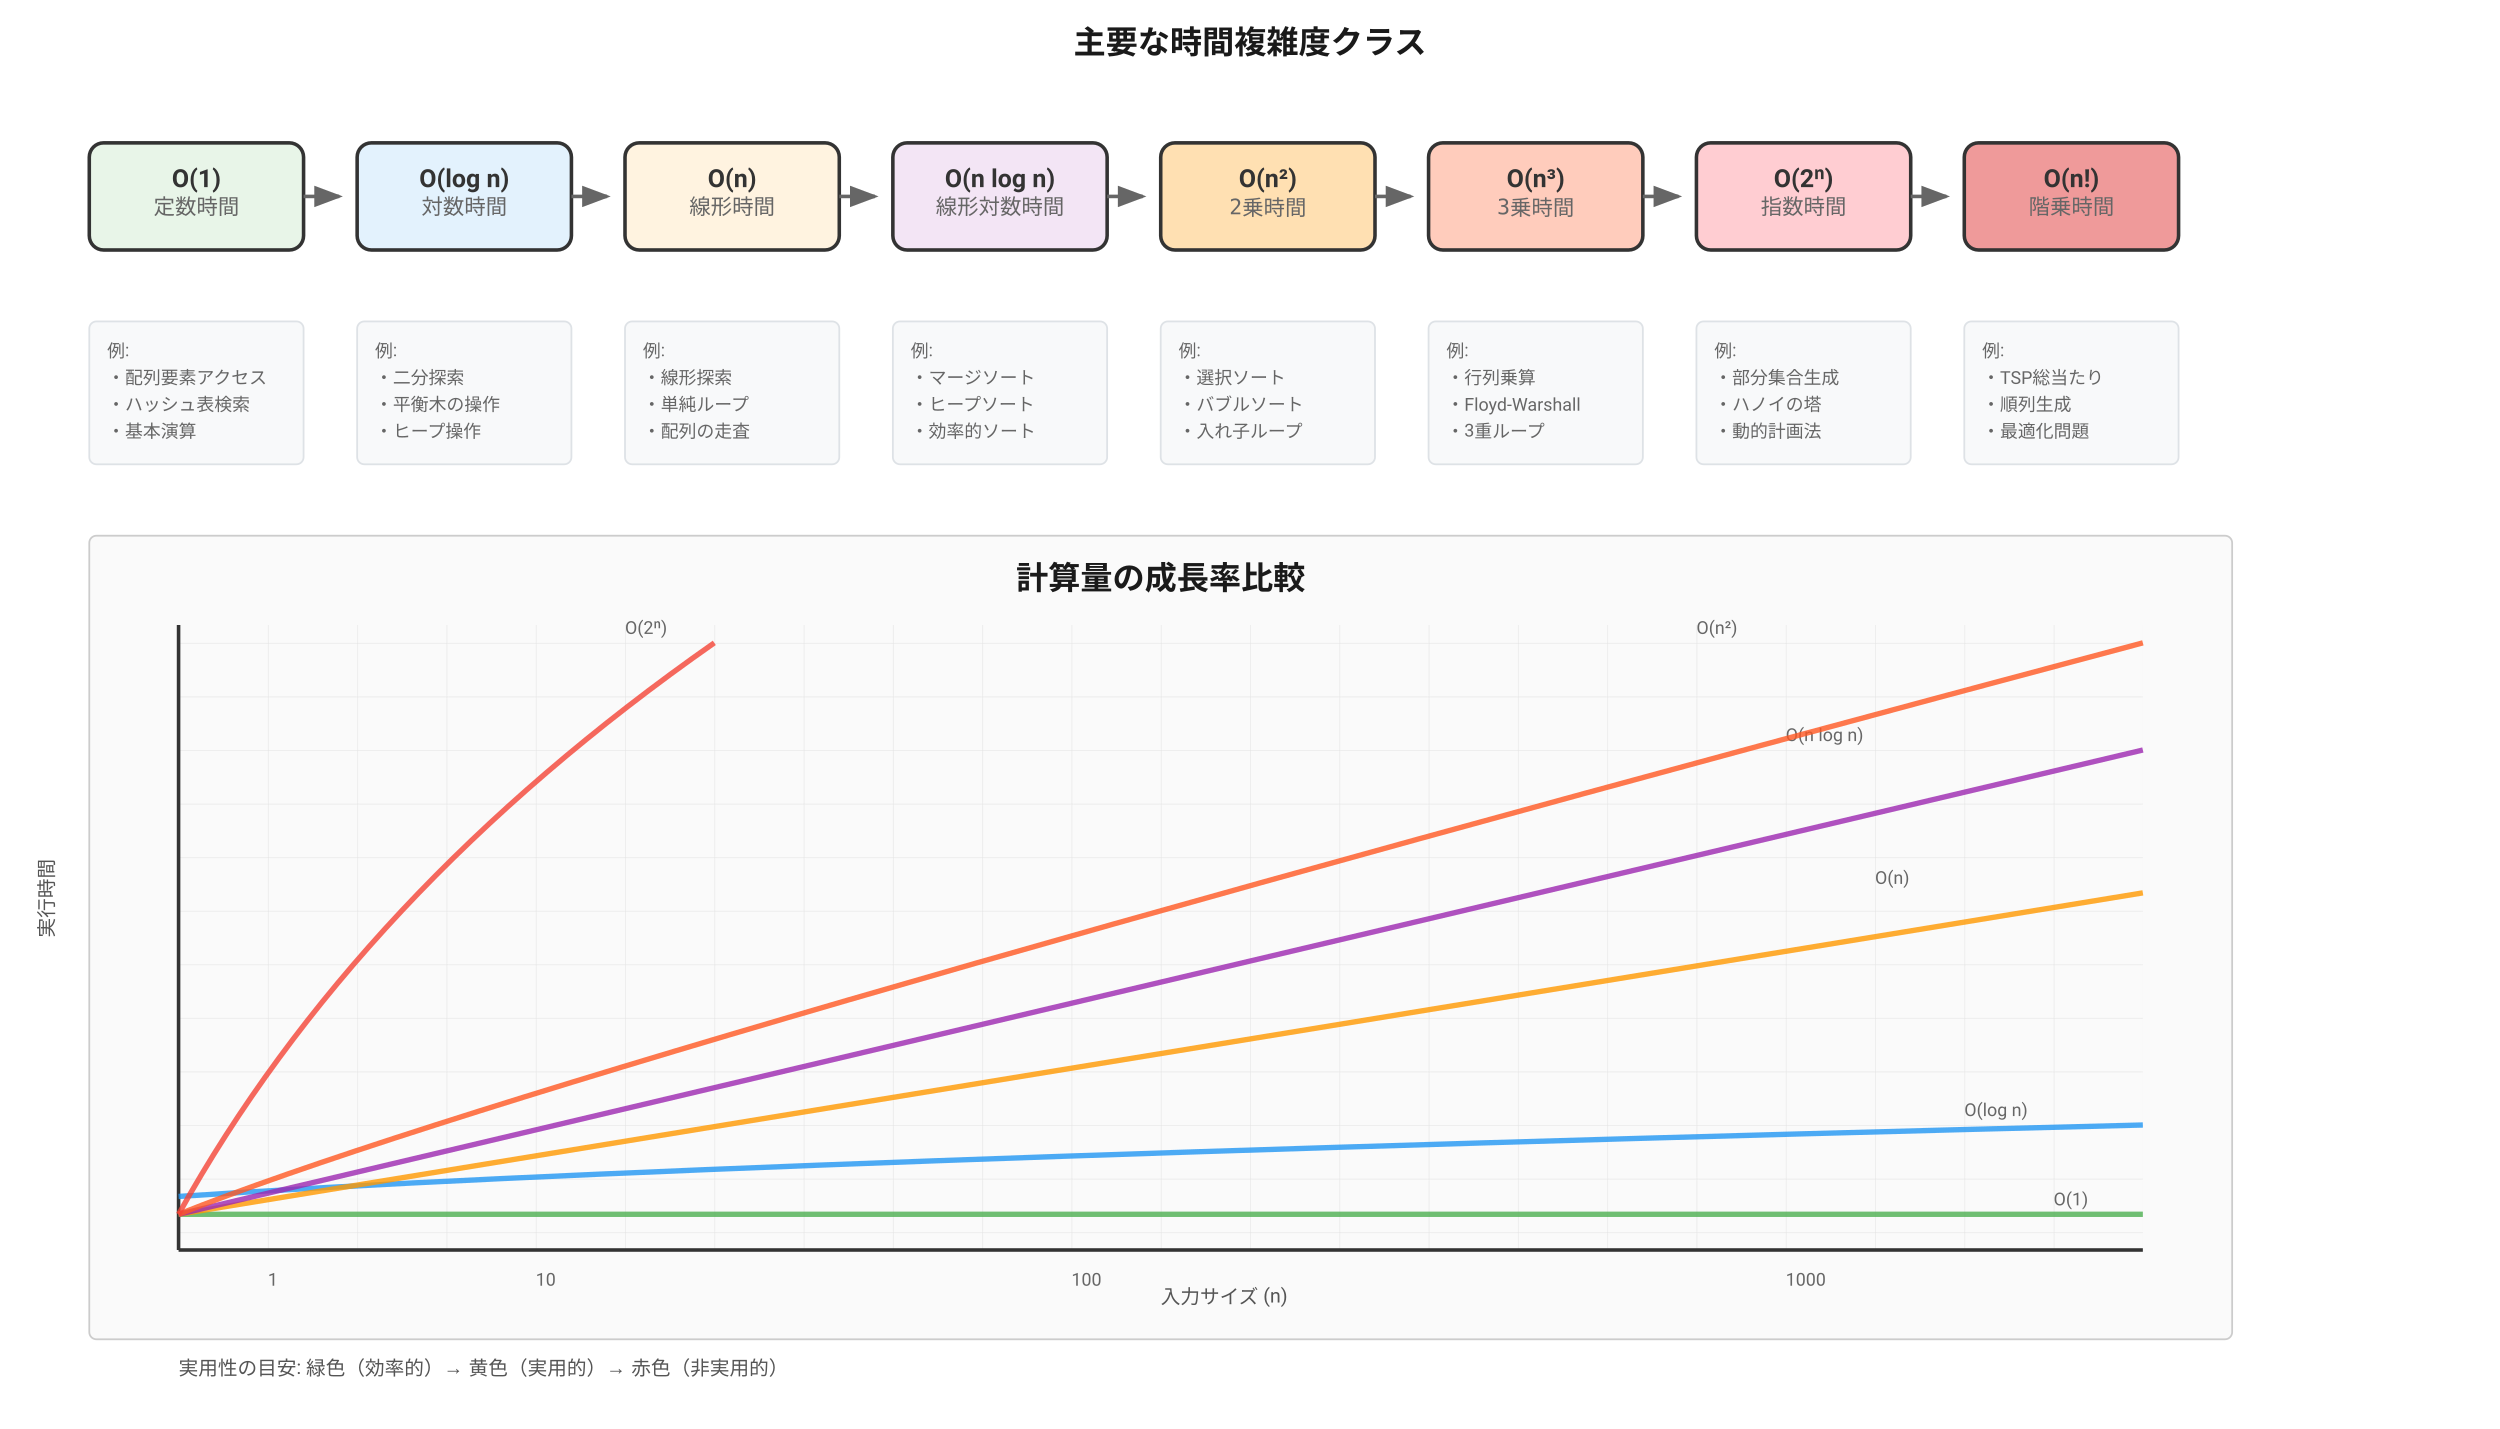
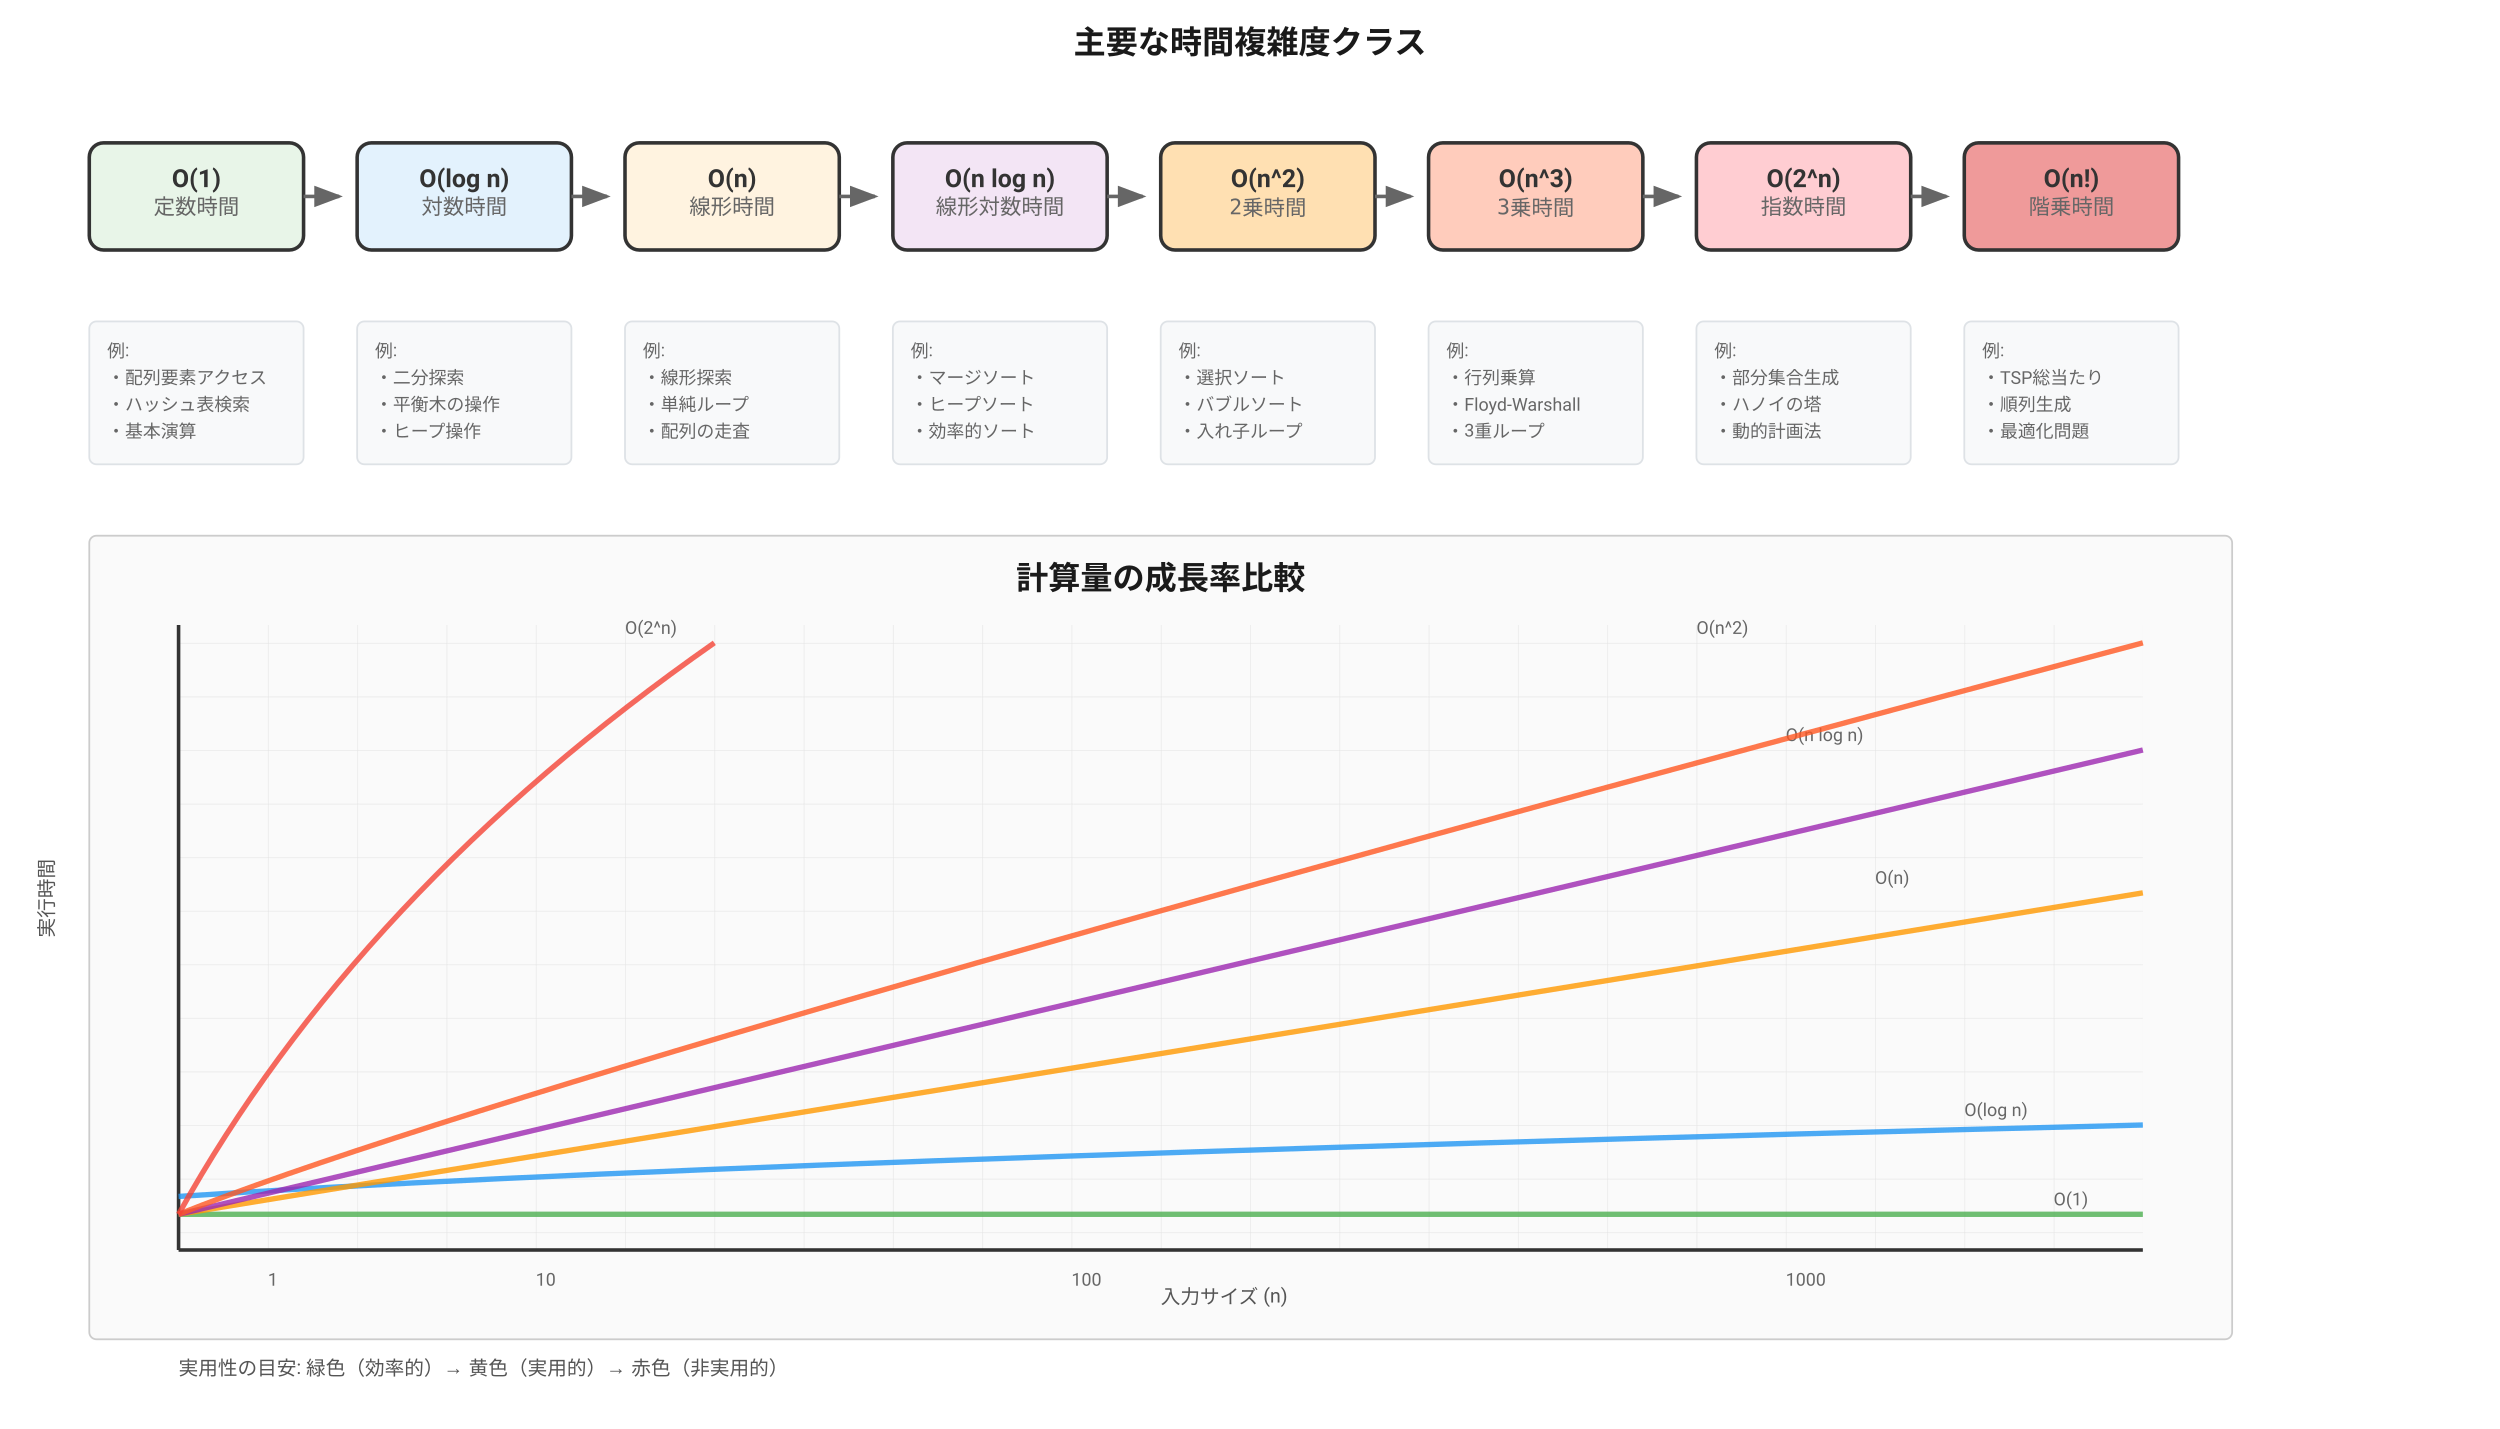
<svg xmlns="http://www.w3.org/2000/svg" viewBox="0 0 1400 800">
  <defs>
    <style>
      .complexity-class { 
        stroke: #333; 
        stroke-width: 2px; 
        rx: 8px;
        text-anchor: middle;
      }
      
      .constant { fill: #e8f5e8; }
      .logarithmic { fill: #e3f2fd; }
      .linear { fill: #fff3e0; }
      .linearithmic { fill: #f3e5f5; }
      .quadratic { fill: #ffe0b2; }
      .cubic { fill: #ffccbc; }
      .exponential { fill: #ffcdd2; }
      .factorial { fill: #ef9a9a; }
      
      .arrow { 
        stroke: #666; 
        stroke-width: 2px; 
        fill: none; 
        marker-end: url(#arrowhead);
      }
      
      .title { 
        font-family: -apple-system, BlinkMacSystemFont, 'Segoe UI', Roboto, 'Helvetica Neue', Arial, 'Noto Sans', sans-serif, 'Apple Color Emoji', 'Segoe UI Emoji', 'Segoe UI Symbol', 'Noto Color Emoji';
        font-size: 18px; 
        font-weight: 600; 
        text-anchor: middle; 
        fill: #1a1a1a;
      }
      
      .class-label { 
        font-family: -apple-system, BlinkMacSystemFont, 'Segoe UI', Roboto, 'Helvetica Neue', Arial, 'Noto Sans', sans-serif, 'Apple Color Emoji', 'Segoe UI Emoji', 'Segoe UI Symbol', 'Noto Color Emoji';
        font-size: 14px; 
        font-weight: 600; 
        text-anchor: middle; 
        dominant-baseline: central; 
        fill: #333;
      }
      
      .class-name { 
        font-family: 'Monaco', 'Menlo', 'Ubuntu Mono', 'Consolas', 'source-code-pro', monospace;
        font-size: 12px; 
        font-weight: 500; 
        text-anchor: middle; 
        fill: #666;
      }
      
      .example-label { 
        font-family: -apple-system, BlinkMacSystemFont, 'Segoe UI', Roboto, 'Helvetica Neue', Arial, 'Noto Sans', sans-serif, 'Apple Color Emoji', 'Segoe UI Emoji', 'Segoe UI Symbol', 'Noto Color Emoji';
        font-size: 10px; 
        font-weight: 400; 
        text-anchor: start; 
        fill: #666;
      }
      
      .description { 
        font-family: -apple-system, BlinkMacSystemFont, 'Segoe UI', Roboto, 'Helvetica Neue', Arial, 'Noto Sans', sans-serif, 'Apple Color Emoji', 'Segoe UI Emoji', 'Segoe UI Symbol', 'Noto Color Emoji';
        font-size: 11px; 
        font-weight: 400; 
        text-anchor: start; 
        fill: #555;
      }
    </style>
    <marker id="arrowhead" markerWidth="8" markerHeight="6" refX="7" refY="3" orient="auto">
      <polygon points="0 0, 8 3, 0 6" fill="#666" />
    </marker>
  </defs>
  <text x="700" y="30" class="title">主要な時間複雑度クラス</text>
  <g id="complexity-chain">
    <rect x="50" y="80" width="120" height="60" class="complexity-class constant" />
    <text x="110" y="100" class="class-label">O(1)</text>
    <text x="110" y="120" class="class-name">定数時間</text>
    <rect x="200" y="80" width="120" height="60" class="complexity-class logarithmic" />
    <text x="260" y="100" class="class-label">O(log n)</text>
    <text x="260" y="120" class="class-name">対数時間</text>
    <rect x="350" y="80" width="120" height="60" class="complexity-class linear" />
    <text x="410" y="100" class="class-label">O(n)</text>
    <text x="410" y="120" class="class-name">線形時間</text>
    <rect x="500" y="80" width="120" height="60" class="complexity-class linearithmic" />
    <text x="560" y="100" class="class-label">O(n log n)</text>
    <text x="560" y="120" class="class-name">線形対数時間</text>
    <rect x="650" y="80" width="120" height="60" class="complexity-class quadratic" />
-     <text x="710" y="100" class="class-label">O(n²)</text>
+     <text x="710" y="100" class="class-label">O(n^2)</text>
    <text x="710" y="120" class="class-name">2乗時間</text>
    <rect x="800" y="80" width="120" height="60" class="complexity-class cubic" />
-     <text x="860" y="100" class="class-label">O(n³)</text>
+     <text x="860" y="100" class="class-label">O(n^3)</text>
    <text x="860" y="120" class="class-name">3乗時間</text>
    <rect x="950" y="80" width="120" height="60" class="complexity-class exponential" />
-     <text x="1010" y="100" class="class-label">O(2ⁿ)</text>
+     <text x="1010" y="100" class="class-label">O(2^n)</text>
    <text x="1010" y="120" class="class-name">指数時間</text>
    <rect x="1100" y="80" width="120" height="60" class="complexity-class factorial" />
    <text x="1160" y="100" class="class-label">O(n!)</text>
    <text x="1160" y="120" class="class-name">階乗時間</text>
    <path d="M 170 110 L 190 110" class="arrow" />
    <path d="M 320 110 L 340 110" class="arrow" />
    <path d="M 470 110 L 490 110" class="arrow" />
    <path d="M 620 110 L 640 110" class="arrow" />
    <path d="M 770 110 L 790 110" class="arrow" />
    <path d="M 920 110 L 940 110" class="arrow" />
    <path d="M 1070 110 L 1090 110" class="arrow" />
  </g>
  <g id="examples">
    <rect x="50" y="180" width="120" height="80" style="fill: #f8f9fa; stroke: #dee2e6; stroke-width: 1px; rx: 4px;" />
    <text x="60" y="200" class="example-label">例:</text>
    <text x="60" y="215" class="example-label">・配列要素アクセス</text>
    <text x="60" y="230" class="example-label">・ハッシュ表検索</text>
    <text x="60" y="245" class="example-label">・基本演算</text>
    <rect x="200" y="180" width="120" height="80" style="fill: #f8f9fa; stroke: #dee2e6; stroke-width: 1px; rx: 4px;" />
    <text x="210" y="200" class="example-label">例:</text>
    <text x="210" y="215" class="example-label">・二分探索</text>
    <text x="210" y="230" class="example-label">・平衡木の操作</text>
    <text x="210" y="245" class="example-label">・ヒープ操作</text>
    <rect x="350" y="180" width="120" height="80" style="fill: #f8f9fa; stroke: #dee2e6; stroke-width: 1px; rx: 4px;" />
    <text x="360" y="200" class="example-label">例:</text>
    <text x="360" y="215" class="example-label">・線形探索</text>
    <text x="360" y="230" class="example-label">・単純ループ</text>
    <text x="360" y="245" class="example-label">・配列の走査</text>
    <rect x="500" y="180" width="120" height="80" style="fill: #f8f9fa; stroke: #dee2e6; stroke-width: 1px; rx: 4px;" />
    <text x="510" y="200" class="example-label">例:</text>
    <text x="510" y="215" class="example-label">・マージソート</text>
    <text x="510" y="230" class="example-label">・ヒープソート</text>
    <text x="510" y="245" class="example-label">・効率的ソート</text>
    <rect x="650" y="180" width="120" height="80" style="fill: #f8f9fa; stroke: #dee2e6; stroke-width: 1px; rx: 4px;" />
    <text x="660" y="200" class="example-label">例:</text>
    <text x="660" y="215" class="example-label">・選択ソート</text>
    <text x="660" y="230" class="example-label">・バブルソート</text>
    <text x="660" y="245" class="example-label">・入れ子ループ</text>
    <rect x="800" y="180" width="120" height="80" style="fill: #f8f9fa; stroke: #dee2e6; stroke-width: 1px; rx: 4px;" />
    <text x="810" y="200" class="example-label">例:</text>
    <text x="810" y="215" class="example-label">・行列乗算</text>
    <text x="810" y="230" class="example-label">・Floyd-Warshall</text>
    <text x="810" y="245" class="example-label">・3重ループ</text>
    <rect x="950" y="180" width="120" height="80" style="fill: #f8f9fa; stroke: #dee2e6; stroke-width: 1px; rx: 4px;" />
    <text x="960" y="200" class="example-label">例:</text>
    <text x="960" y="215" class="example-label">・部分集合生成</text>
    <text x="960" y="230" class="example-label">・ハノイの塔</text>
    <text x="960" y="245" class="example-label">・動的計画法</text>
    <rect x="1100" y="180" width="120" height="80" style="fill: #f8f9fa; stroke: #dee2e6; stroke-width: 1px; rx: 4px;" />
    <text x="1110" y="200" class="example-label">例:</text>
    <text x="1110" y="215" class="example-label">・TSP総当たり</text>
    <text x="1110" y="230" class="example-label">・順列生成</text>
    <text x="1110" y="245" class="example-label">・最適化問題</text>
  </g>
  <g id="growth-visualization">
    <rect x="50" y="300" width="1200" height="450" style="fill: #fafafa; stroke: #ccc; stroke-width: 1px; rx: 4px;" />
    <text x="650" y="330" class="title">計算量の成長率比較</text>
    <defs>
      <pattern id="grid" width="50" height="30" patternUnits="userSpaceOnUse">
        <path d="M 50 0 L 0 0 0 30" fill="none" stroke="#e0e0e0" stroke-width="0.5" />
      </pattern>
    </defs>
    <rect x="100" y="350" width="1100" height="350" fill="url(#grid)" />
    <line x1="100" y1="700" x2="1200" y2="700" stroke="#333" stroke-width="2" />
    <line x1="100" y1="350" x2="100" y2="700" stroke="#333" stroke-width="2" />
    <text x="650" y="730" class="description" text-anchor="middle">入力サイズ (n)</text>
    <text x="30" y="525" class="description" text-anchor="middle" transform="rotate(-90 30 525)">実行時間</text>
    <line x1="100" y1="680" x2="1200" y2="680" stroke="#4caf50" stroke-width="3" opacity="0.8" />
    <text x="1150" y="675" class="example-label" fill="#4caf50">O(1)</text>
    <path d="M 100 670 Q 400 650 1200 630" stroke="#2196f3" stroke-width="3" fill="none" opacity="0.8" />
    <text x="1100" y="625" class="example-label" fill="#2196f3">O(log n)</text>
    <line x1="100" y1="680" x2="1200" y2="500" stroke="#ff9800" stroke-width="3" opacity="0.8" />
    <text x="1050" y="495" class="example-label" fill="#ff9800">O(n)</text>
    <path d="M 100 680 Q 650 550 1200 420" stroke="#9c27b0" stroke-width="3" fill="none" opacity="0.8" />
    <text x="1000" y="415" class="example-label" fill="#9c27b0">O(n log n)</text>
    <path d="M 100 680 Q 300 600 1200 360" stroke="#ff5722" stroke-width="3" fill="none" opacity="0.8" />
-     <text x="950" y="355" class="example-label" fill="#ff5722">O(n²)</text>
+     <text x="950" y="355" class="example-label" fill="#ff5722">O(n^2)</text>
    <path d="M 100 680 Q 200 500 400 360" stroke="#f44336" stroke-width="3" fill="none" opacity="0.8" />
-     <text x="350" y="355" class="example-label" fill="#f44336">O(2ⁿ)</text>
+     <text x="350" y="355" class="example-label" fill="#f44336">O(2^n)</text>
    <text x="150" y="720" class="example-label" text-anchor="middle">1</text>
    <text x="300" y="720" class="example-label" text-anchor="middle">10</text>
    <text x="600" y="720" class="example-label" text-anchor="middle">100</text>
    <text x="1000" y="720" class="example-label" text-anchor="middle">1000</text>
    <text x="100" y="770" class="description">実用性の目安: 緑色（効率的）→ 黄色（実用的）→ 赤色（非実用的）</text>
  </g>
</svg>
